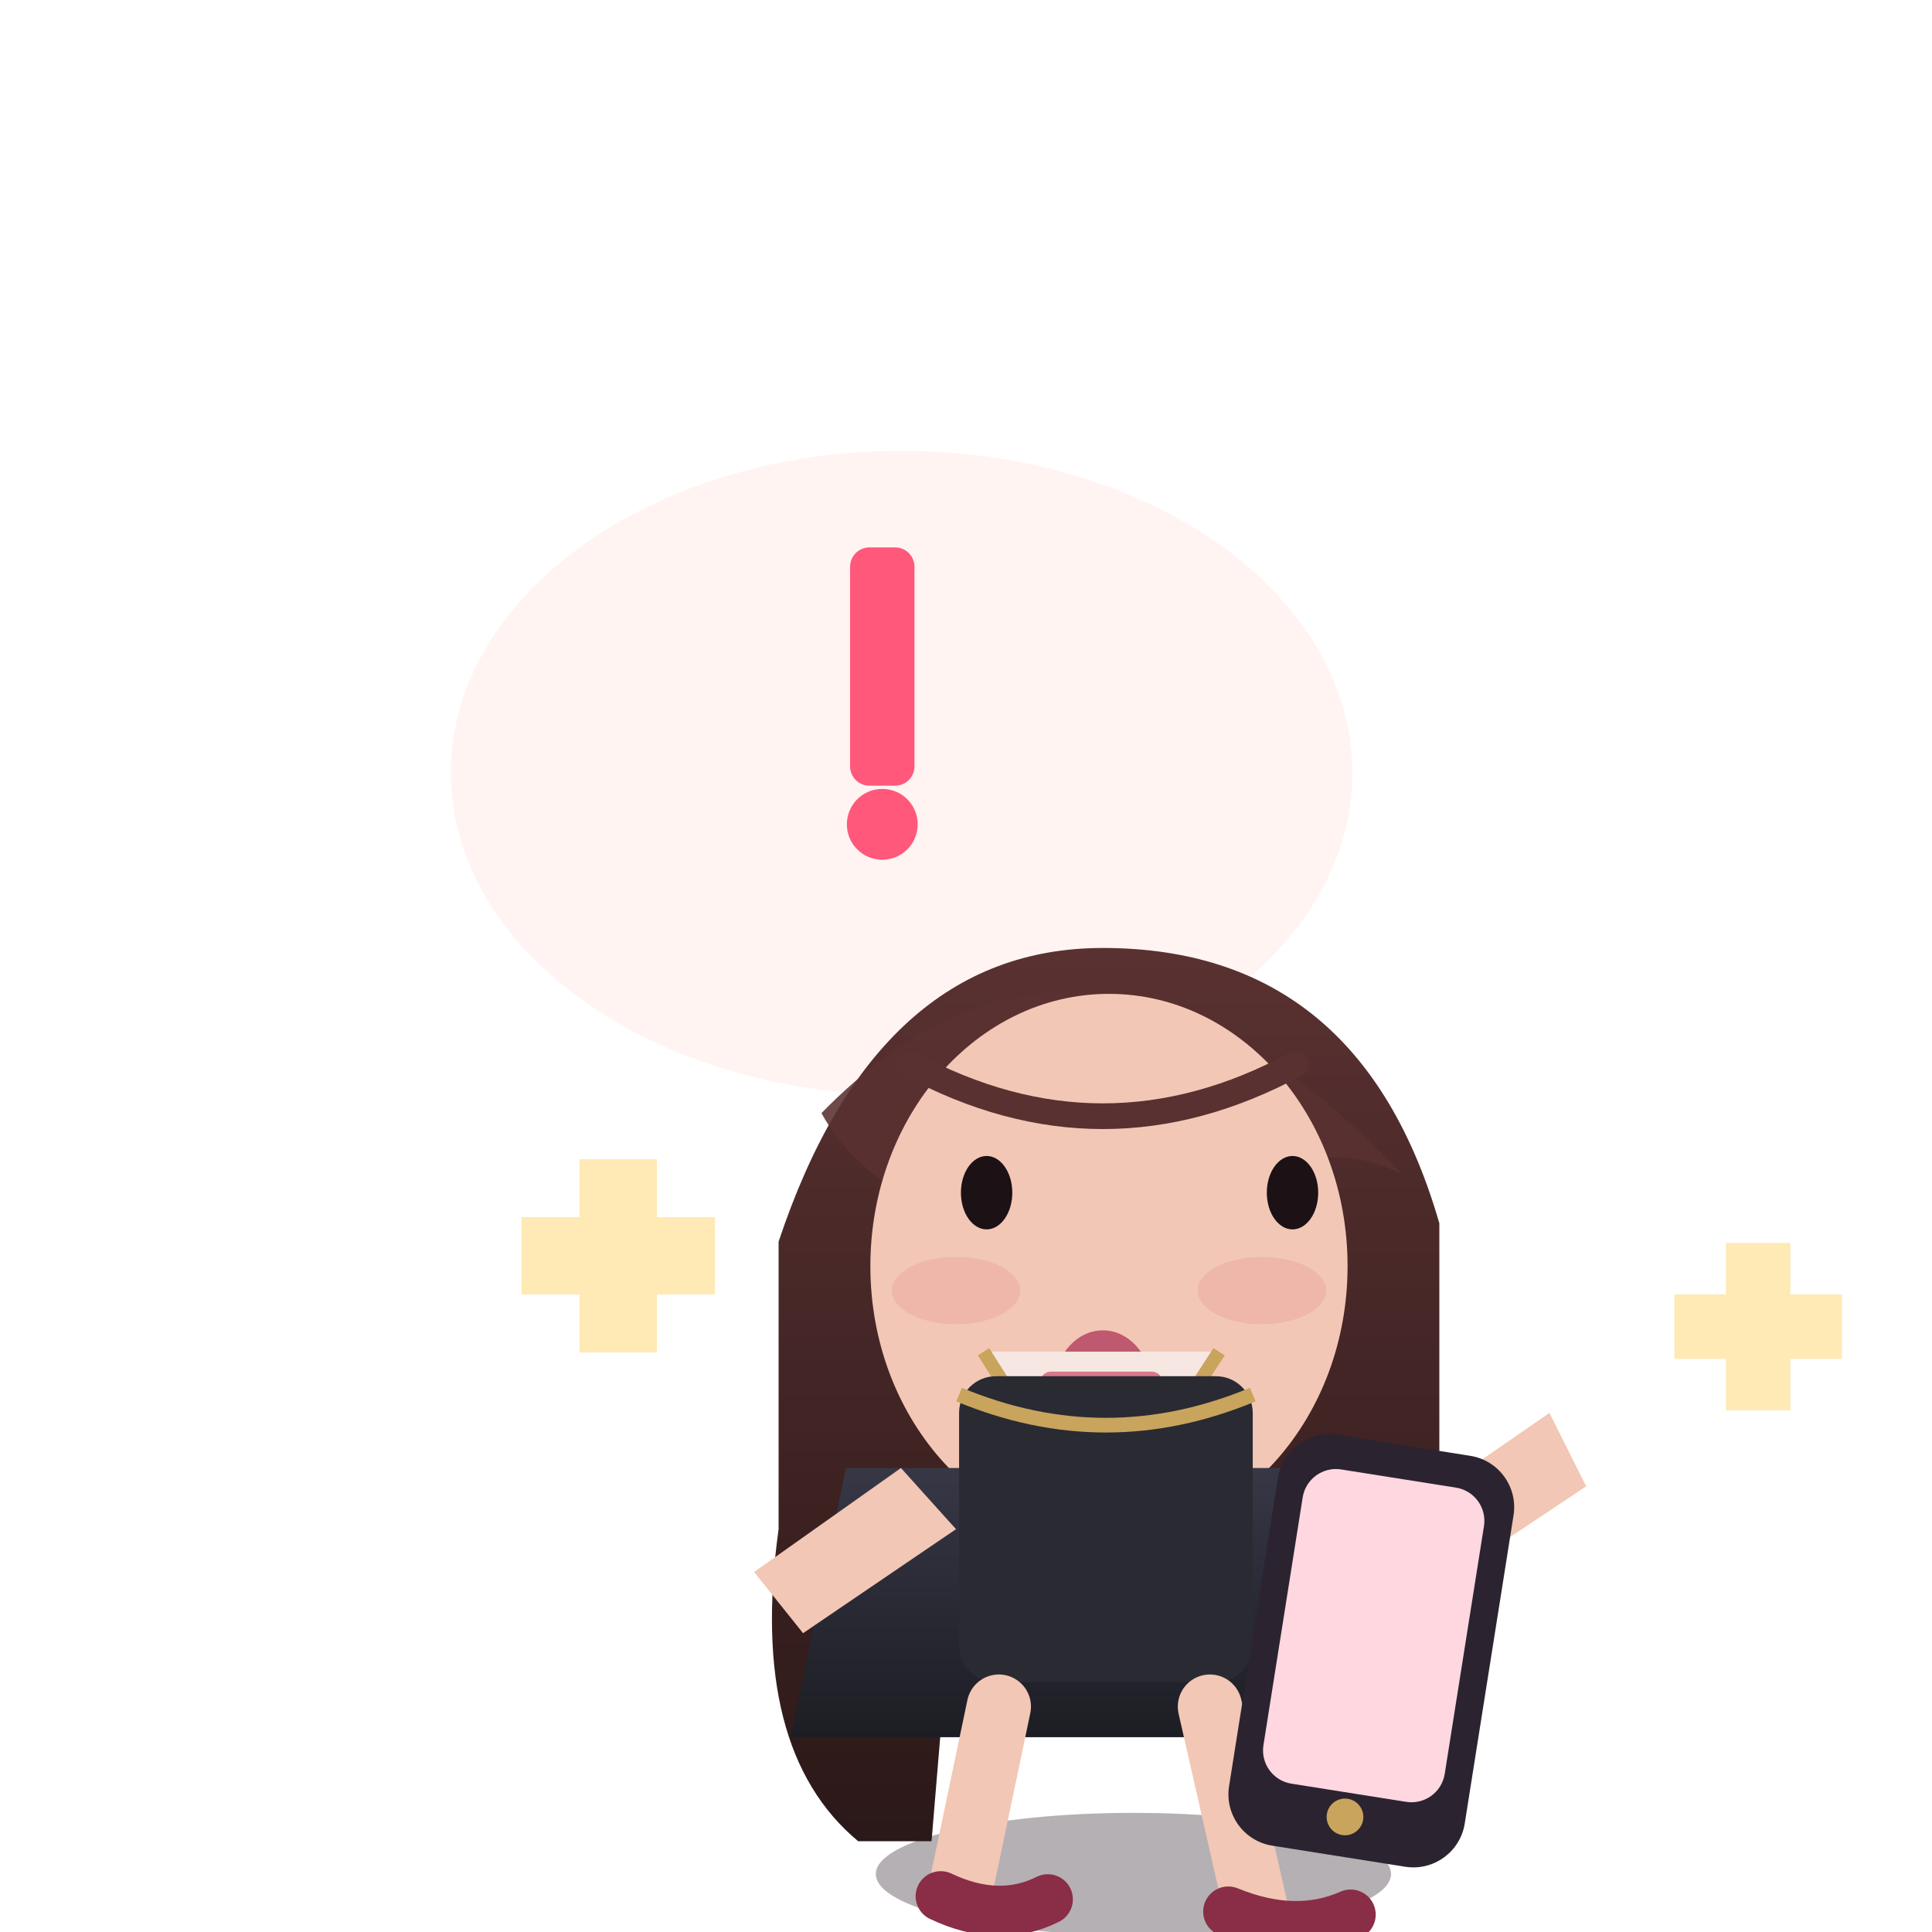
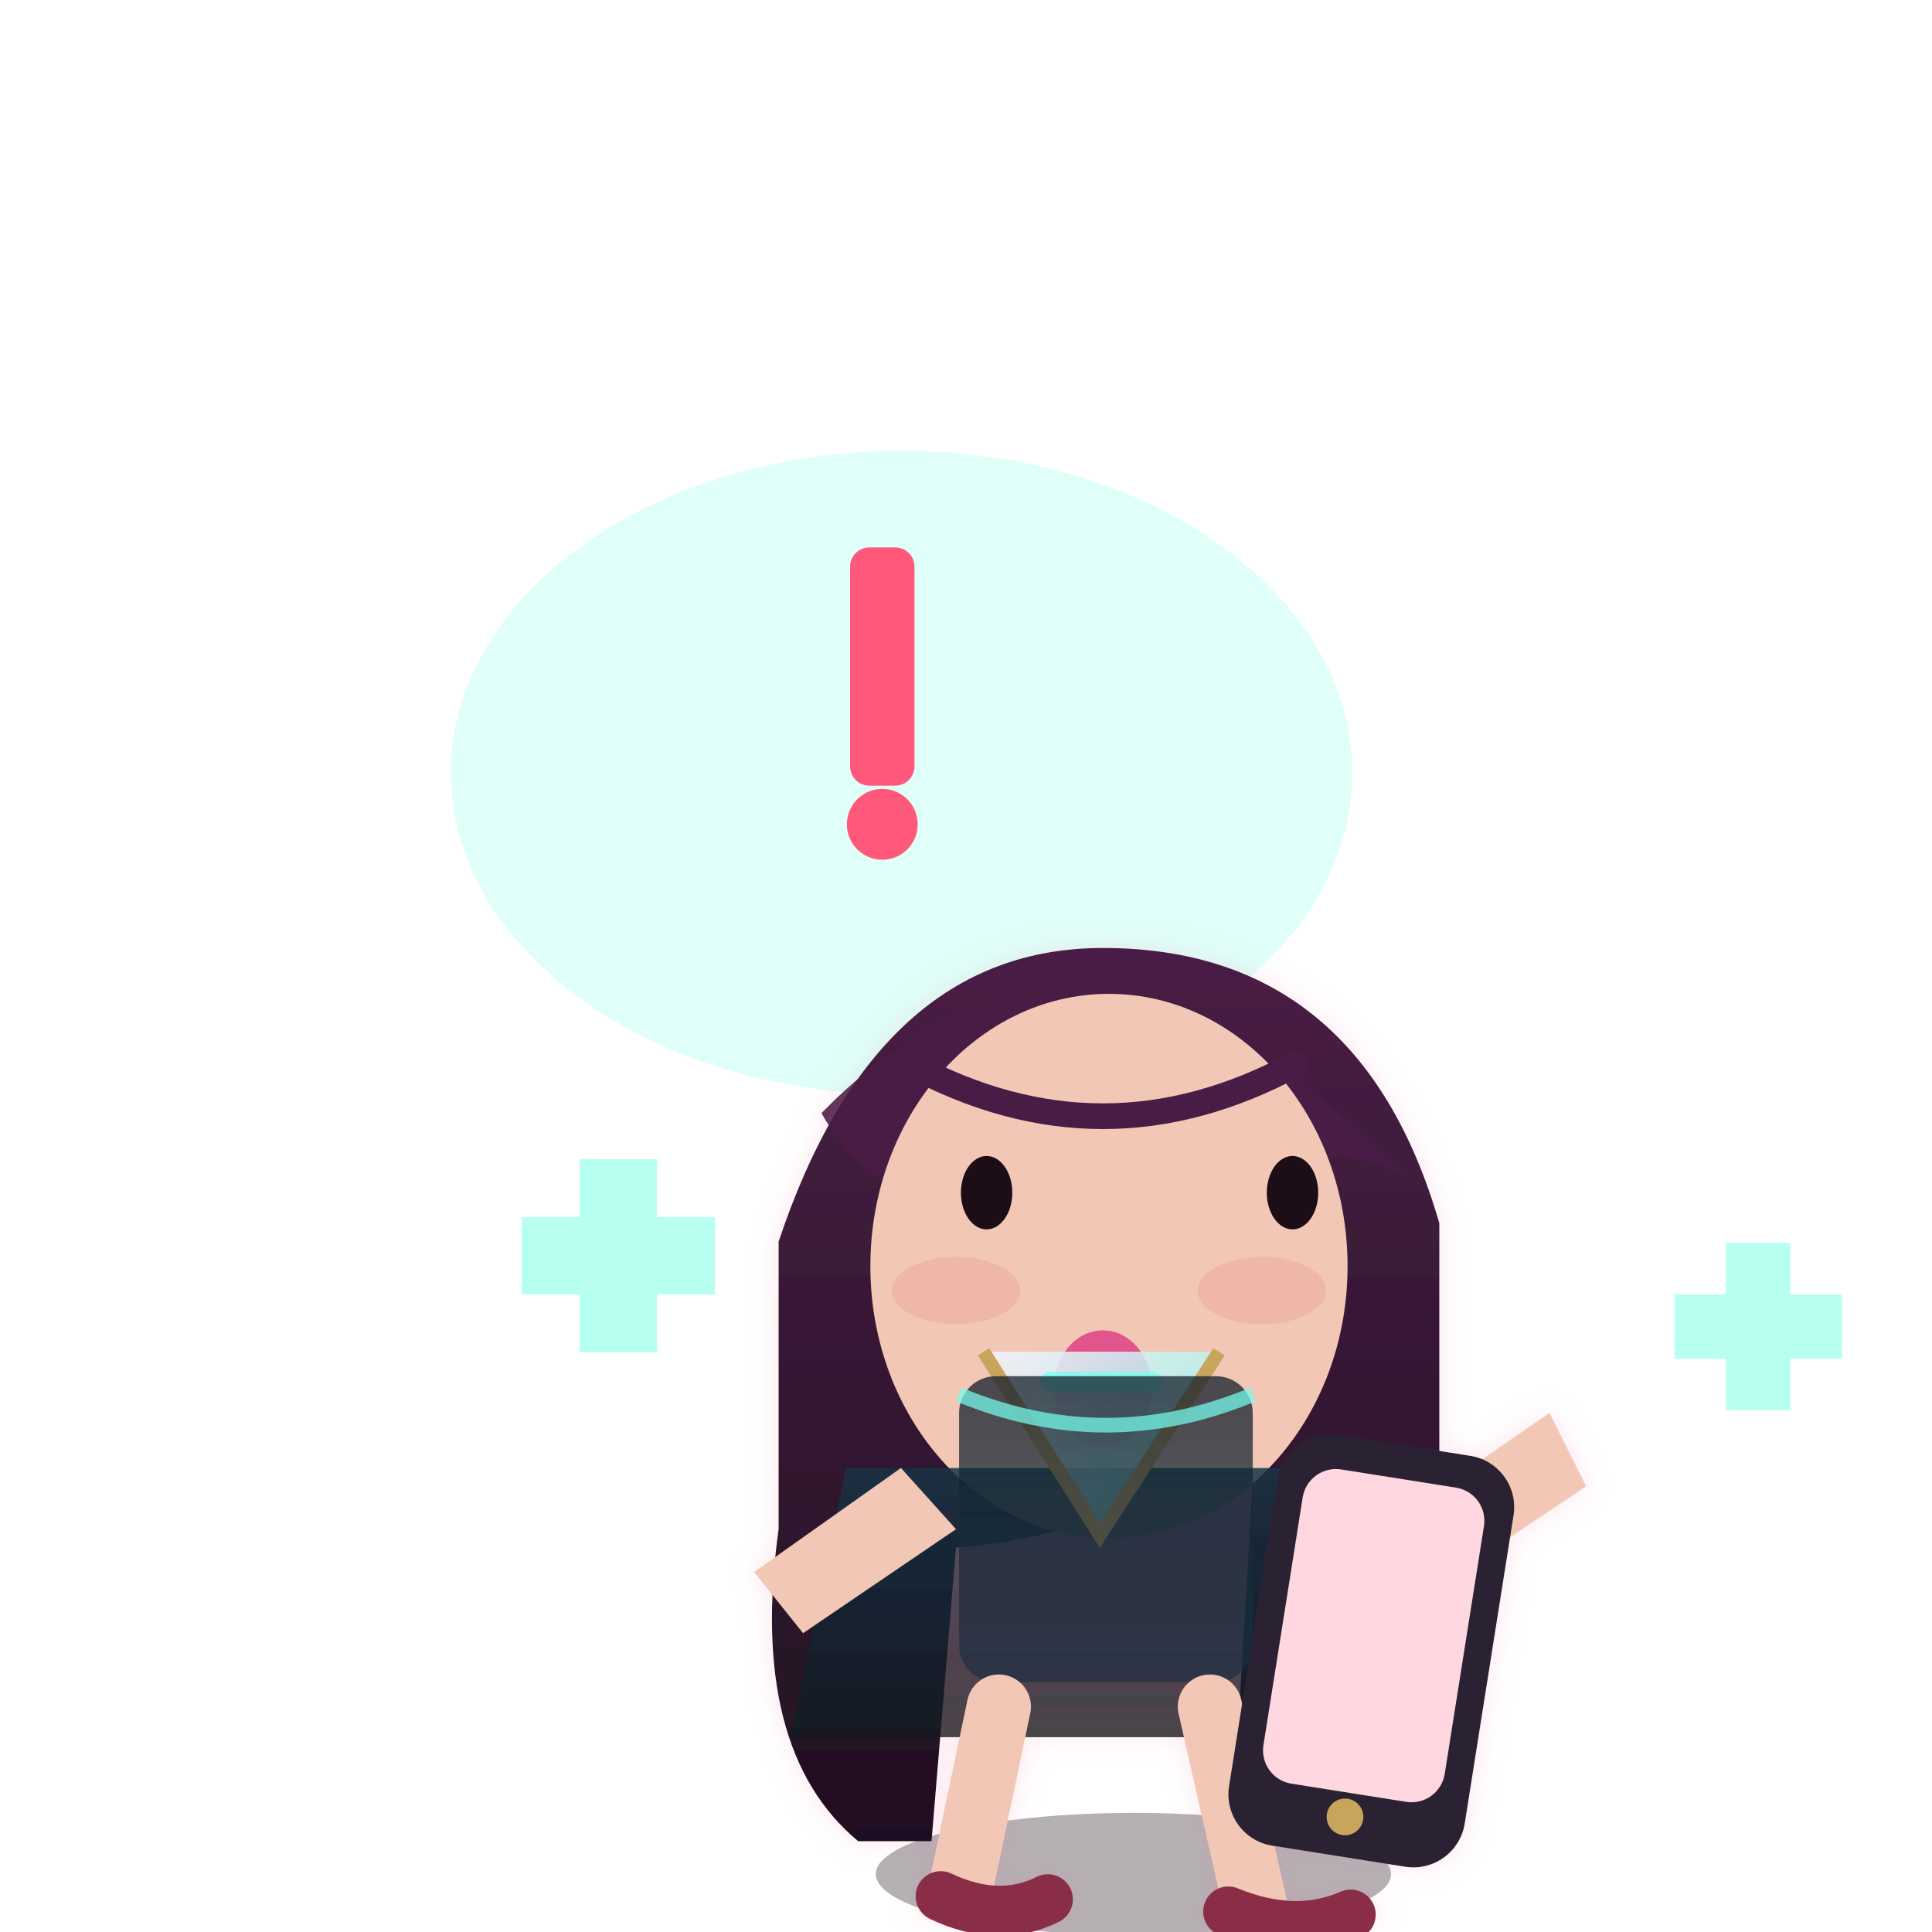
<svg xmlns="http://www.w3.org/2000/svg" viewBox="-10 -16 30 30" width="500" height="500">
  <defs>
    <linearGradient id="hair-grad" x1="0" y1="0" x2="0" y2="1">
-       <stop offset="0%" stop-color="#5A3131" />
-       <stop offset="100%" stop-color="#2B1818" />
+       <stop offset="0%" stop-color="#4A1F45" />
+       <stop offset="100%" stop-color="#1F1020" />
    </linearGradient>
    <linearGradient id="blazer-grad" x1="0" y1="0" x2="0" y2="1">
-       <stop offset="0%" stop-color="#373746" />
-       <stop offset="100%" stop-color="#1D1D24" />
+       <stop offset="0%" stop-color="#183343" />
+       <stop offset="100%" stop-color="#101A23" />
    </linearGradient>
+     <linearGradient id="blouse-grad" x1="0" y1="0" x2="1" y2="1">
+       <stop offset="0%" stop-color="#F8EFFA" stop-opacity="0.9" />
+       <stop offset="100%" stop-color="#74FFF0" stop-opacity="0.45" />
+     </linearGradient>
+     <linearGradient id="skirt-grad" x1="0" y1="0" x2="0" y2="1">
+       <stop offset="0%" stop-color="#141F2B" stop-opacity="0.9" />
+       <stop offset="100%" stop-color="#183343" stop-opacity="0.78" />
+     </linearGradient>
+     <filter id="glam-glow" x="-50%" y="-50%" width="200%" height="200%">
+       <feDropShadow dx="0" dy="0" stdDeviation="0.32" flood-color="#74FFF0" flood-opacity="0.22" />
+       <feDropShadow dx="0" dy="0" stdDeviation="0.22" flood-color="#F07AA4" flood-opacity="0.18" />
+     </filter>
    <style>
      .body-float { transform-origin: 7.5px 10px; animation: bodyFloat 3.8s infinite ease-in-out; }
      .hair-sway { transform-origin: 7.5px 4.5px; animation: hairSway 4.8s infinite ease-in-out; }
      .sparkle-pulse { animation: sparklePulse 1.8s infinite ease-in-out; }
      .alert-pop { animation: alertPop 0.9s infinite ease-in-out; }
      .sleep-breathe { transform-origin: 7.5px 10px; animation: sleepBreathe 4.6s infinite ease-in-out; }
      .mini-hover { animation: miniHover 2.6s infinite ease-in-out; }
      @keyframes bodyFloat {
        0%,100% { transform: translate(0,0); }
        50% { transform: translate(0,0.65px); }
      }
      @keyframes hairSway {
        0%,100% { transform: rotate(0deg); }
        50% { transform: rotate(-1deg); }
      }
      @keyframes sparklePulse {
        0%,100% { opacity: 0.65; transform: scale(1); }
        50% { opacity: 1; transform: scale(1.08); }
      }
      @keyframes alertPop {
        0%,100% { transform: translateY(0); }
        50% { transform: translateY(-0.7px); }
      }
      @keyframes sleepBreathe {
        0%,100% { transform: translate(0,0) scale(1,1); }
        50% { transform: translate(0,0.8px) scale(1.02,0.98); }
      }
      @keyframes miniHover {
        0%,100% { transform: translateY(0); }
        50% { transform: translateY(-0.8px); }
      }
    </style>
  </defs>
  <g transform="translate(-4 -9)">
-     <ellipse cx="8" cy="5" rx="7" ry="5" fill="#FFF4F1" opacity="0.96" />
-     <path d="M12 8 L14 11 L10 9 Z" fill="#FFF4F1" opacity="0.96" />
+     <ellipse cx="8" cy="5" rx="7" ry="5" fill="#DFFFF9" opacity="0.96" />
+     <path d="M12 8 L14 11 L10 9 Z" fill="#DFFFF9" opacity="0.96" />
    <rect class="alert-pop" x="7.2" y="1.5" width="1" height="3.7" rx="0.3" fill="#FF587A" />
    <circle class="alert-pop" cx="7.7" cy="5.8" r="0.55" fill="#FF587A" />
+   </g>
+   <g opacity="0.18">
+     <path d="M2.4 8.9 H12.8" stroke="#74FFF0" stroke-width="0.28" stroke-linecap="round" />
+     <path d="M3.5 9.7 H11.4" stroke="#F07AA4" stroke-width="0.2" stroke-linecap="round" />
+     <path d="M4.7 10.4 H10.7" stroke="#1ED7C8" stroke-width="0.18" stroke-linecap="round" />
  </g>
  <g transform="translate(0 0) scale(1 1)">
    <ellipse cx="7.6" cy="13.1" rx="4" ry="0.95" fill="#24171F" opacity="0.34" />
  </g>
  <g transform="translate(0 1) scale(0.95)">
-     <g transform="translate(0 0) rotate(0 7.5 9.5)" class="mini-hover">
+     <g transform="translate(0 0) rotate(0 7.5 9.5)" class="mini-hover" filter="url(#glam-glow)">
      <g class="hair-sway">
        <path d="M2.2 2.4 Q3.8 -2.4 7.5 -2.4 Q11.7 -2.4 13 2.1 L13 7.8 Q12.3 10.8 10.6 12.2 L9.6 12.2 L10 5.5 Q7.8 7.2 5.1 7.4 L4.7 12.2 L3.5 12.2 Q1.7 10.7 2.2 7.1 Z" fill="url(#hair-grad)" />
-         <path d="M2.9 0.3 Q7.2 -4.1 12.4 1.3 Q11.4 0.8 10.5 1.2 Q7.6 -1.6 4.4 1.7 Q3.4 1.2 2.9 0.3 Z" fill="#5A3131" opacity="0.88" />
+         <path d="M2.9 0.3 Q7.2 -4.1 12.4 1.3 Q11.4 0.8 10.5 1.2 Q7.6 -1.6 4.4 1.7 Q3.4 1.2 2.9 0.3 Z" fill="#4A1F45" opacity="0.88" />
      </g>
      <ellipse cx="7.6" cy="2.8" rx="3.9" ry="4.45" fill="#F2C7B5" />
      <ellipse cx="5.1" cy="3.2" rx="1.05" ry="0.55" fill="#E8A59B" opacity="0.45" />
      <ellipse cx="10.1" cy="3.2" rx="1.05" ry="0.55" fill="#E8A59B" opacity="0.45" />
      <g fill="#1C1115">
        <ellipse cx="5.6" cy="1.6" rx="0.42" ry="0.6" />
        <ellipse cx="10.6" cy="1.6" rx="0.42" ry="0.6" />
      </g>
-       <ellipse cx="7.5" cy="4.8" rx="0.8" ry="0.95" fill="#B84C67" opacity="0.9" />
-       <path d="M4.35 -0.5 Q7.5 1.2 10.65 -0.5" stroke="#5A3131" stroke-width="0.42" fill="none" stroke-linecap="round" />
-       <path d="M3.3 6.1 L11.8 6.1 L12.7 10.5 L2.4 10.5 Z" fill="url(#blazer-grad)" />
-       <path d="M5.55 4.2 L7.45 7.2 L9.4 4.2" fill="#F7E7E2" />
-       <path d="M5.55 4.2 L7.45 7.2 L9.4 4.2" stroke="#C9A45C" stroke-width="0.22" fill="#F7E7E2" />
-       <path d="M6.65 4.7 H8.3" stroke="#D9778B" stroke-width="0.35" stroke-linecap="round" />
-       <rect x="5.15" y="4.6" width="4.8" height="5" rx="0.6" fill="#2A2A33" />
-       <path d="M5.15 4.9 Q7.55 5.9 9.95 4.9" stroke="#C9A45C" stroke-width="0.24" fill="none" />
+       <ellipse cx="7.5" cy="4.8" rx="0.8" ry="0.95" fill="#E04787" opacity="0.9" />
+       <path d="M4.35 -0.5 Q7.5 1.2 10.65 -0.5" stroke="#4A1F45" stroke-width="0.42" fill="none" stroke-linecap="round" />
+       <path d="M3.3 6.1 L11.8 6.1 L12.7 10.5 L2.4 10.5 Z" fill="url(#blazer-grad)" fill-opacity="0.84" />
+       <path d="M5.55 4.2 L7.45 7.2 L9.4 4.2" fill="url(#blouse-grad)" fill-opacity="0.82" />
+       <path d="M5.55 4.2 L7.45 7.2 L9.4 4.2" stroke="#C9A45C" stroke-width="0.22" fill="url(#blouse-grad)" fill-opacity="0.78" />
+       <path d="M6.65 4.7 H8.3" stroke="#74FFF0" stroke-width="0.35" stroke-linecap="round" opacity="0.75" />
+       <rect x="5.15" y="4.6" width="4.8" height="5" rx="0.6" fill="url(#skirt-grad)" fill-opacity="0.84" />
+       <path d="M5.15 4.9 Q7.55 5.9 9.95 4.9" stroke="#74FFF0" stroke-width="0.24" fill="none" opacity="0.72" />
      <path d="M1.8 7.8 L4.2 6.1 L5.1 7.1 L2.6 8.8 Z" fill="#F2C7B5" />
      <path d="M11.9 7.2 L14.8 5.2 L15.4 6.4 L12.7 8.2 Z" fill="#F2C7B5" />
      <path d="M5.8 10 L5.15 13.1" stroke="#F2C7B5" stroke-width="1.05" stroke-linecap="round" />
      <path d="M9.25 10 L10 13.3" stroke="#F2C7B5" stroke-width="1.05" stroke-linecap="round" />
      <path d="M4.85 13.1 Q5.8 13.55 6.6 13.15" stroke="#8A2D47" stroke-width="0.82" stroke-linecap="round" />
      <path d="M9.55 13.35 Q10.65 13.8 11.55 13.4" stroke="#8A2D47" stroke-width="0.82" stroke-linecap="round" />
      <g transform="translate(10 5.7) rotate(9 2 3)">
        <rect x="0" y="0" width="3.9" height="6.8" rx="0.85" fill="#2B2430" />
        <rect x="0.45" y="0.55" width="3" height="5.2" rx="0.55" fill="#FFD7E0" />
        <circle cx="1.95" cy="6.15" r="0.3" fill="#C9A45C" />
      </g>
    </g>
  </g>
-   <g fill="#FFE8B0" opacity="0.95">
+   <g fill="#B2FFF0" opacity="0.95">
    <rect x="-1" y="2" width="1.2" height="3" />
    <rect x="-1.9" y="2.9" width="3" height="1.2" />
    <rect x="16.8" y="3.3" width="1" height="2.6" />
    <rect x="16" y="4.1" width="2.6" height="1" />
  </g>
</svg>
